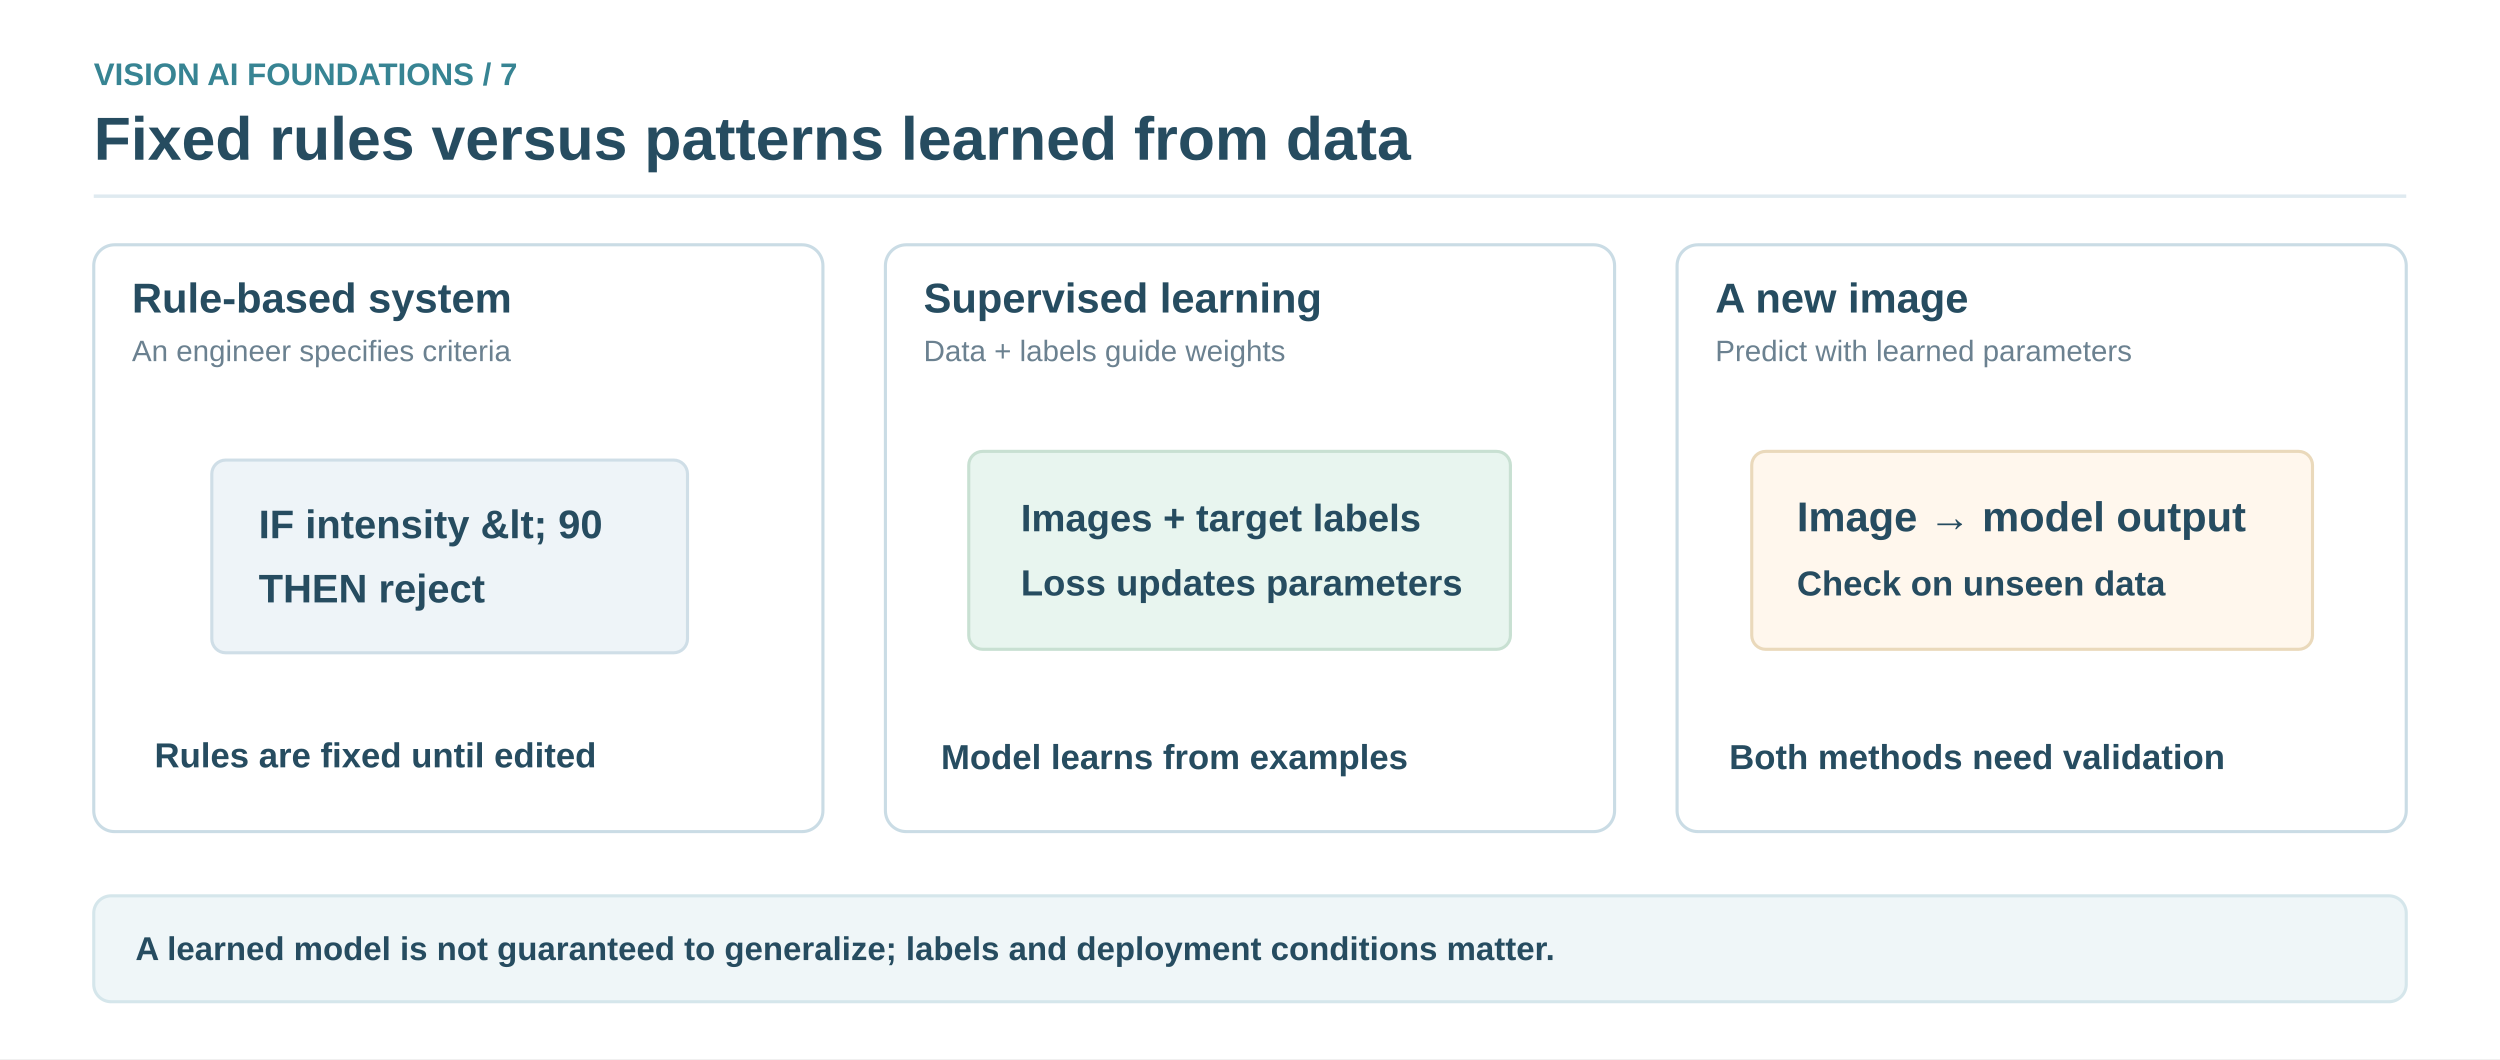
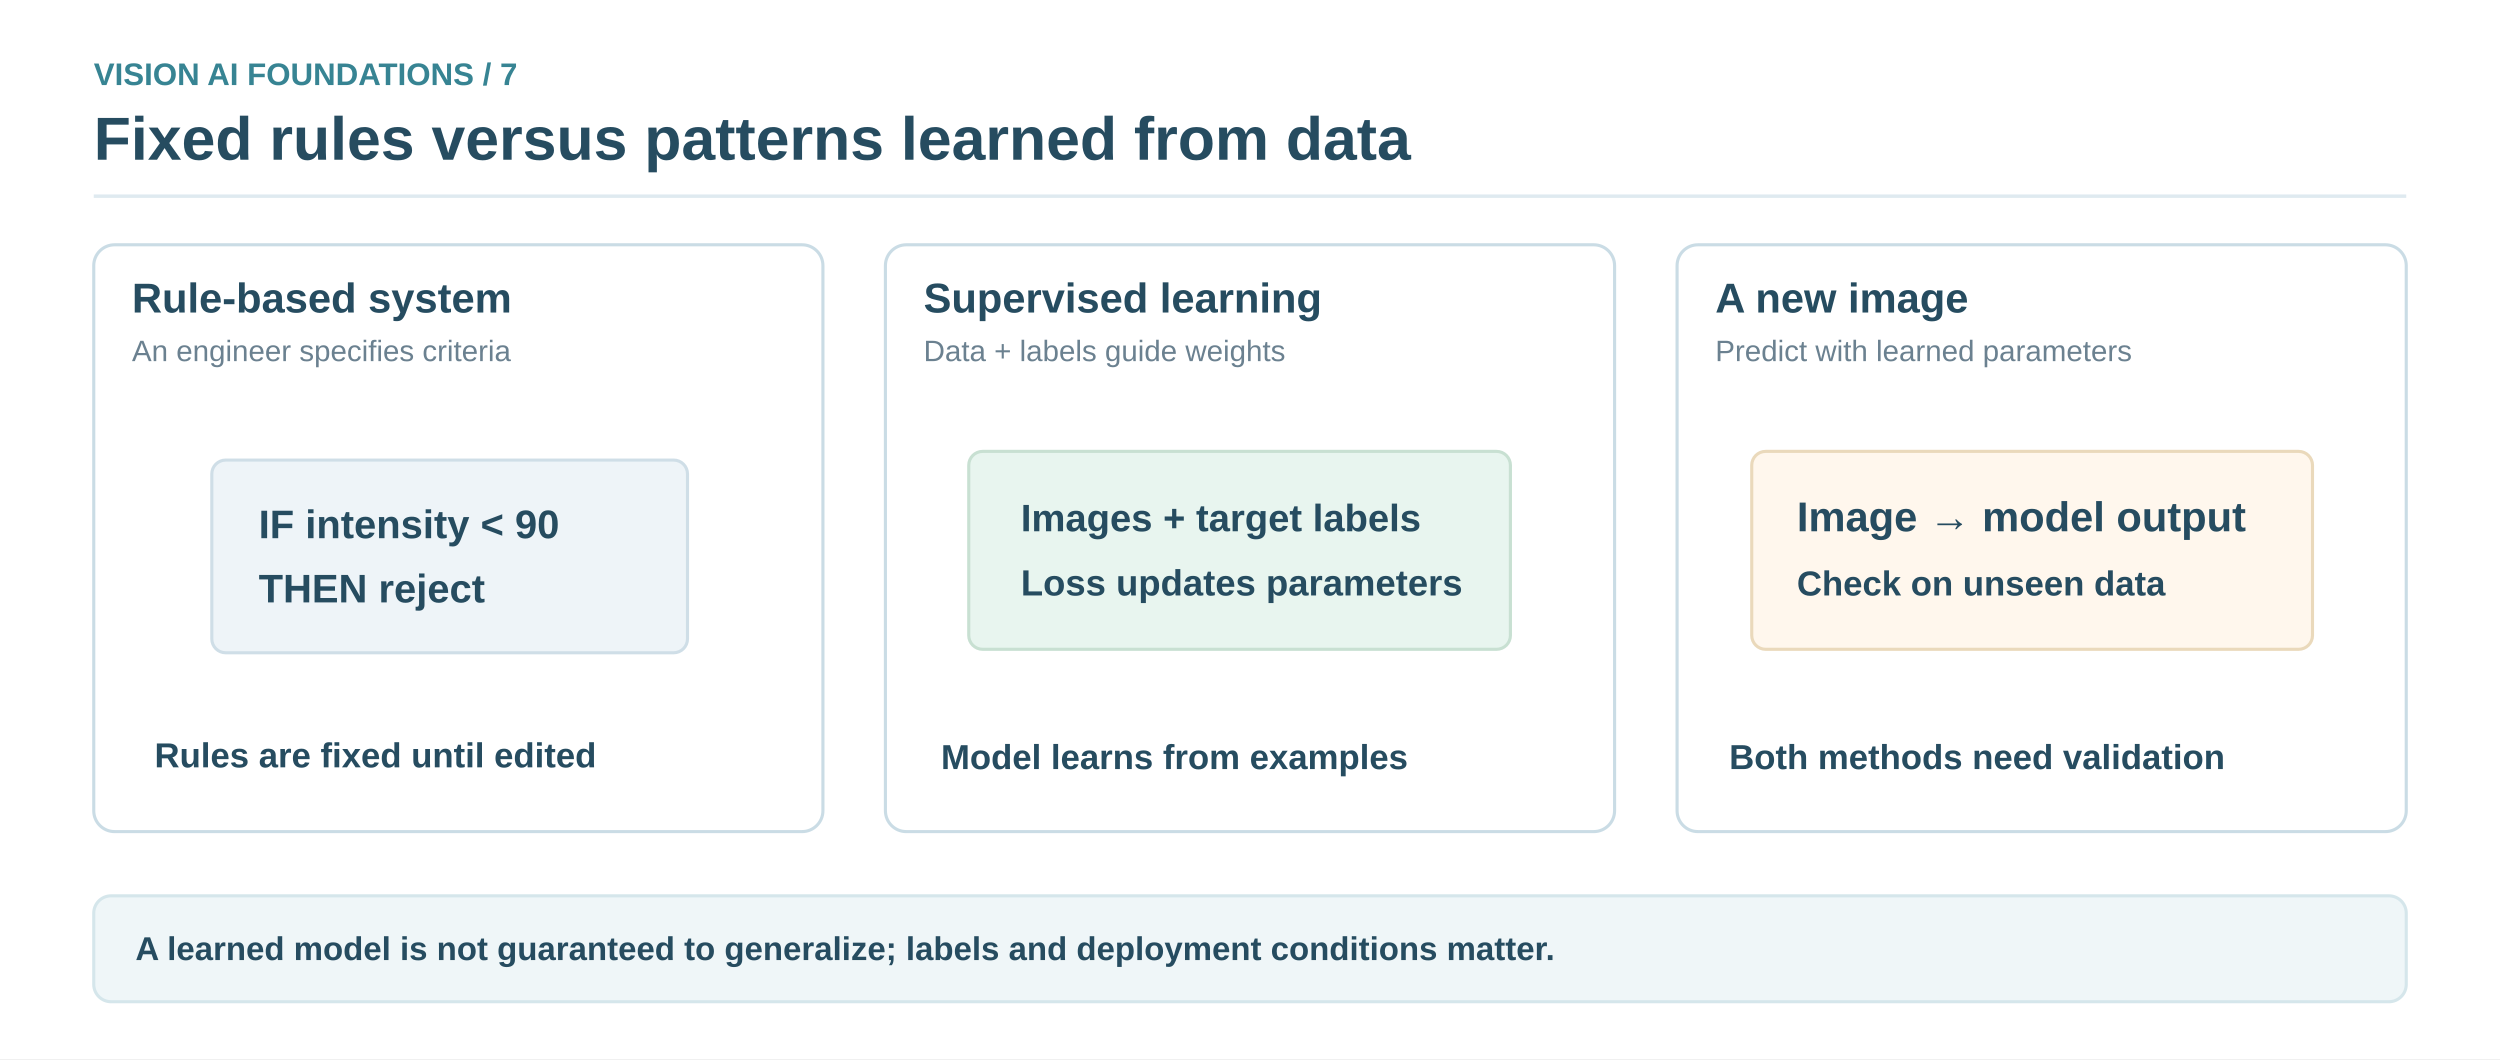
<svg xmlns="http://www.w3.org/2000/svg" width="1440" height="610" viewBox="0 0 1440 610" role="img" aria-label="Fixed rules versus patterns learned from data">
  <rect width="1440" height="610" fill="#fff" />
  <text x="54" y="49" text-anchor="start" font-size="18" font-weight="700" font-family="Arial,Helvetica,sans-serif" fill="#378493">VISION AI FOUNDATIONS / 7</text>
  <text x="54" y="92" text-anchor="start" font-size="35" font-weight="700" font-family="Arial,Helvetica,sans-serif" fill="#264c60">Fixed rules versus patterns learned from data</text>
  <path d="M54 113H1386" stroke="#dfeaf0" stroke-width="2" />
  <rect x="54" y="141" width="420" height="338" rx="12" fill="#fff" stroke="#cadce5" stroke-width="1.8" />
  <text x="76" y="180" text-anchor="start" font-size="24" font-weight="700" font-family="Arial,Helvetica,sans-serif" fill="#264c60">Rule-based system</text>
  <text x="76" y="208" text-anchor="start" font-size="17" font-weight="500" font-family="Arial,Helvetica,sans-serif" fill="#6b8190">An engineer specifies criteria</text>
  <rect x="122" y="265" width="274" height="111" rx="8" fill="#eef4f8" stroke="#cfdee7" stroke-width="1.8" />
-   <text x="149" y="310" text-anchor="start" font-size="23" font-weight="700" font-family="Arial,Helvetica,sans-serif" fill="#264c60">IF intensity &amp;lt; 90</text>
+   <text x="149" y="310" text-anchor="start" font-size="23" font-weight="700" font-family="Arial,Helvetica,sans-serif" fill="#264c60">IF intensity &lt; 90</text>
  <text x="149" y="347" text-anchor="start" font-size="23" font-weight="700" font-family="Arial,Helvetica,sans-serif" fill="#264c60">THEN reject</text>
  <text x="89" y="442" text-anchor="start" font-size="20" font-weight="700" font-family="Arial,Helvetica,sans-serif" fill="#264c60">Rules are fixed until edited</text>
  <rect x="510" y="141" width="420" height="338" rx="12" fill="#fff" stroke="#cadce5" stroke-width="1.8" />
  <text x="532" y="180" text-anchor="start" font-size="24" font-weight="700" font-family="Arial,Helvetica,sans-serif" fill="#264c60">Supervised learning</text>
  <text x="532" y="208" text-anchor="start" font-size="17" font-weight="500" font-family="Arial,Helvetica,sans-serif" fill="#6b8190">Data + labels guide weights</text>
  <rect x="558" y="260" width="312" height="114" rx="8" fill="#e8f5ef" stroke="#c8e0d2" stroke-width="1.8" />
  <text x="588" y="306" text-anchor="start" font-size="22" font-weight="700" font-family="Arial,Helvetica,sans-serif" fill="#264c60">Images + target labels</text>
  <text x="588" y="343" text-anchor="start" font-size="21" font-weight="700" font-family="Arial,Helvetica,sans-serif" fill="#264c60">Loss updates parameters</text>
  <text x="542" y="443" text-anchor="start" font-size="20" font-weight="700" font-family="Arial,Helvetica,sans-serif" fill="#264c60">Model learns from examples</text>
  <rect x="966" y="141" width="420" height="338" rx="12" fill="#fff" stroke="#cadce5" stroke-width="1.8" />
  <text x="988" y="180" text-anchor="start" font-size="24" font-weight="700" font-family="Arial,Helvetica,sans-serif" fill="#264c60">A new image</text>
  <text x="988" y="208" text-anchor="start" font-size="17" font-weight="500" font-family="Arial,Helvetica,sans-serif" fill="#6b8190">Predict with learned parameters</text>
  <rect x="1009" y="260" width="323" height="114" rx="8" fill="#fff7ed" stroke="#ead9bb" stroke-width="1.8" />
  <text x="1035" y="306" text-anchor="start" font-size="24" font-weight="700" font-family="Arial,Helvetica,sans-serif" fill="#264c60">Image → model output</text>
  <text x="1035" y="343" text-anchor="start" font-size="20" font-weight="700" font-family="Arial,Helvetica,sans-serif" fill="#264c60">Check on unseen data</text>
  <text x="996" y="443" text-anchor="start" font-size="20" font-weight="700" font-family="Arial,Helvetica,sans-serif" fill="#264c60">Both methods need validation</text>
  <rect x="54" y="516" width="1332" height="61" rx="10" fill="#eff6f8" stroke="#d5e6eb" stroke-width="1.8" />
  <text x="78" y="553" text-anchor="start" font-size="19" font-weight="700" font-family="Arial,Helvetica,sans-serif" fill="#264c60">A learned model is not guaranteed to generalize; labels and deployment conditions matter.</text>
</svg>
